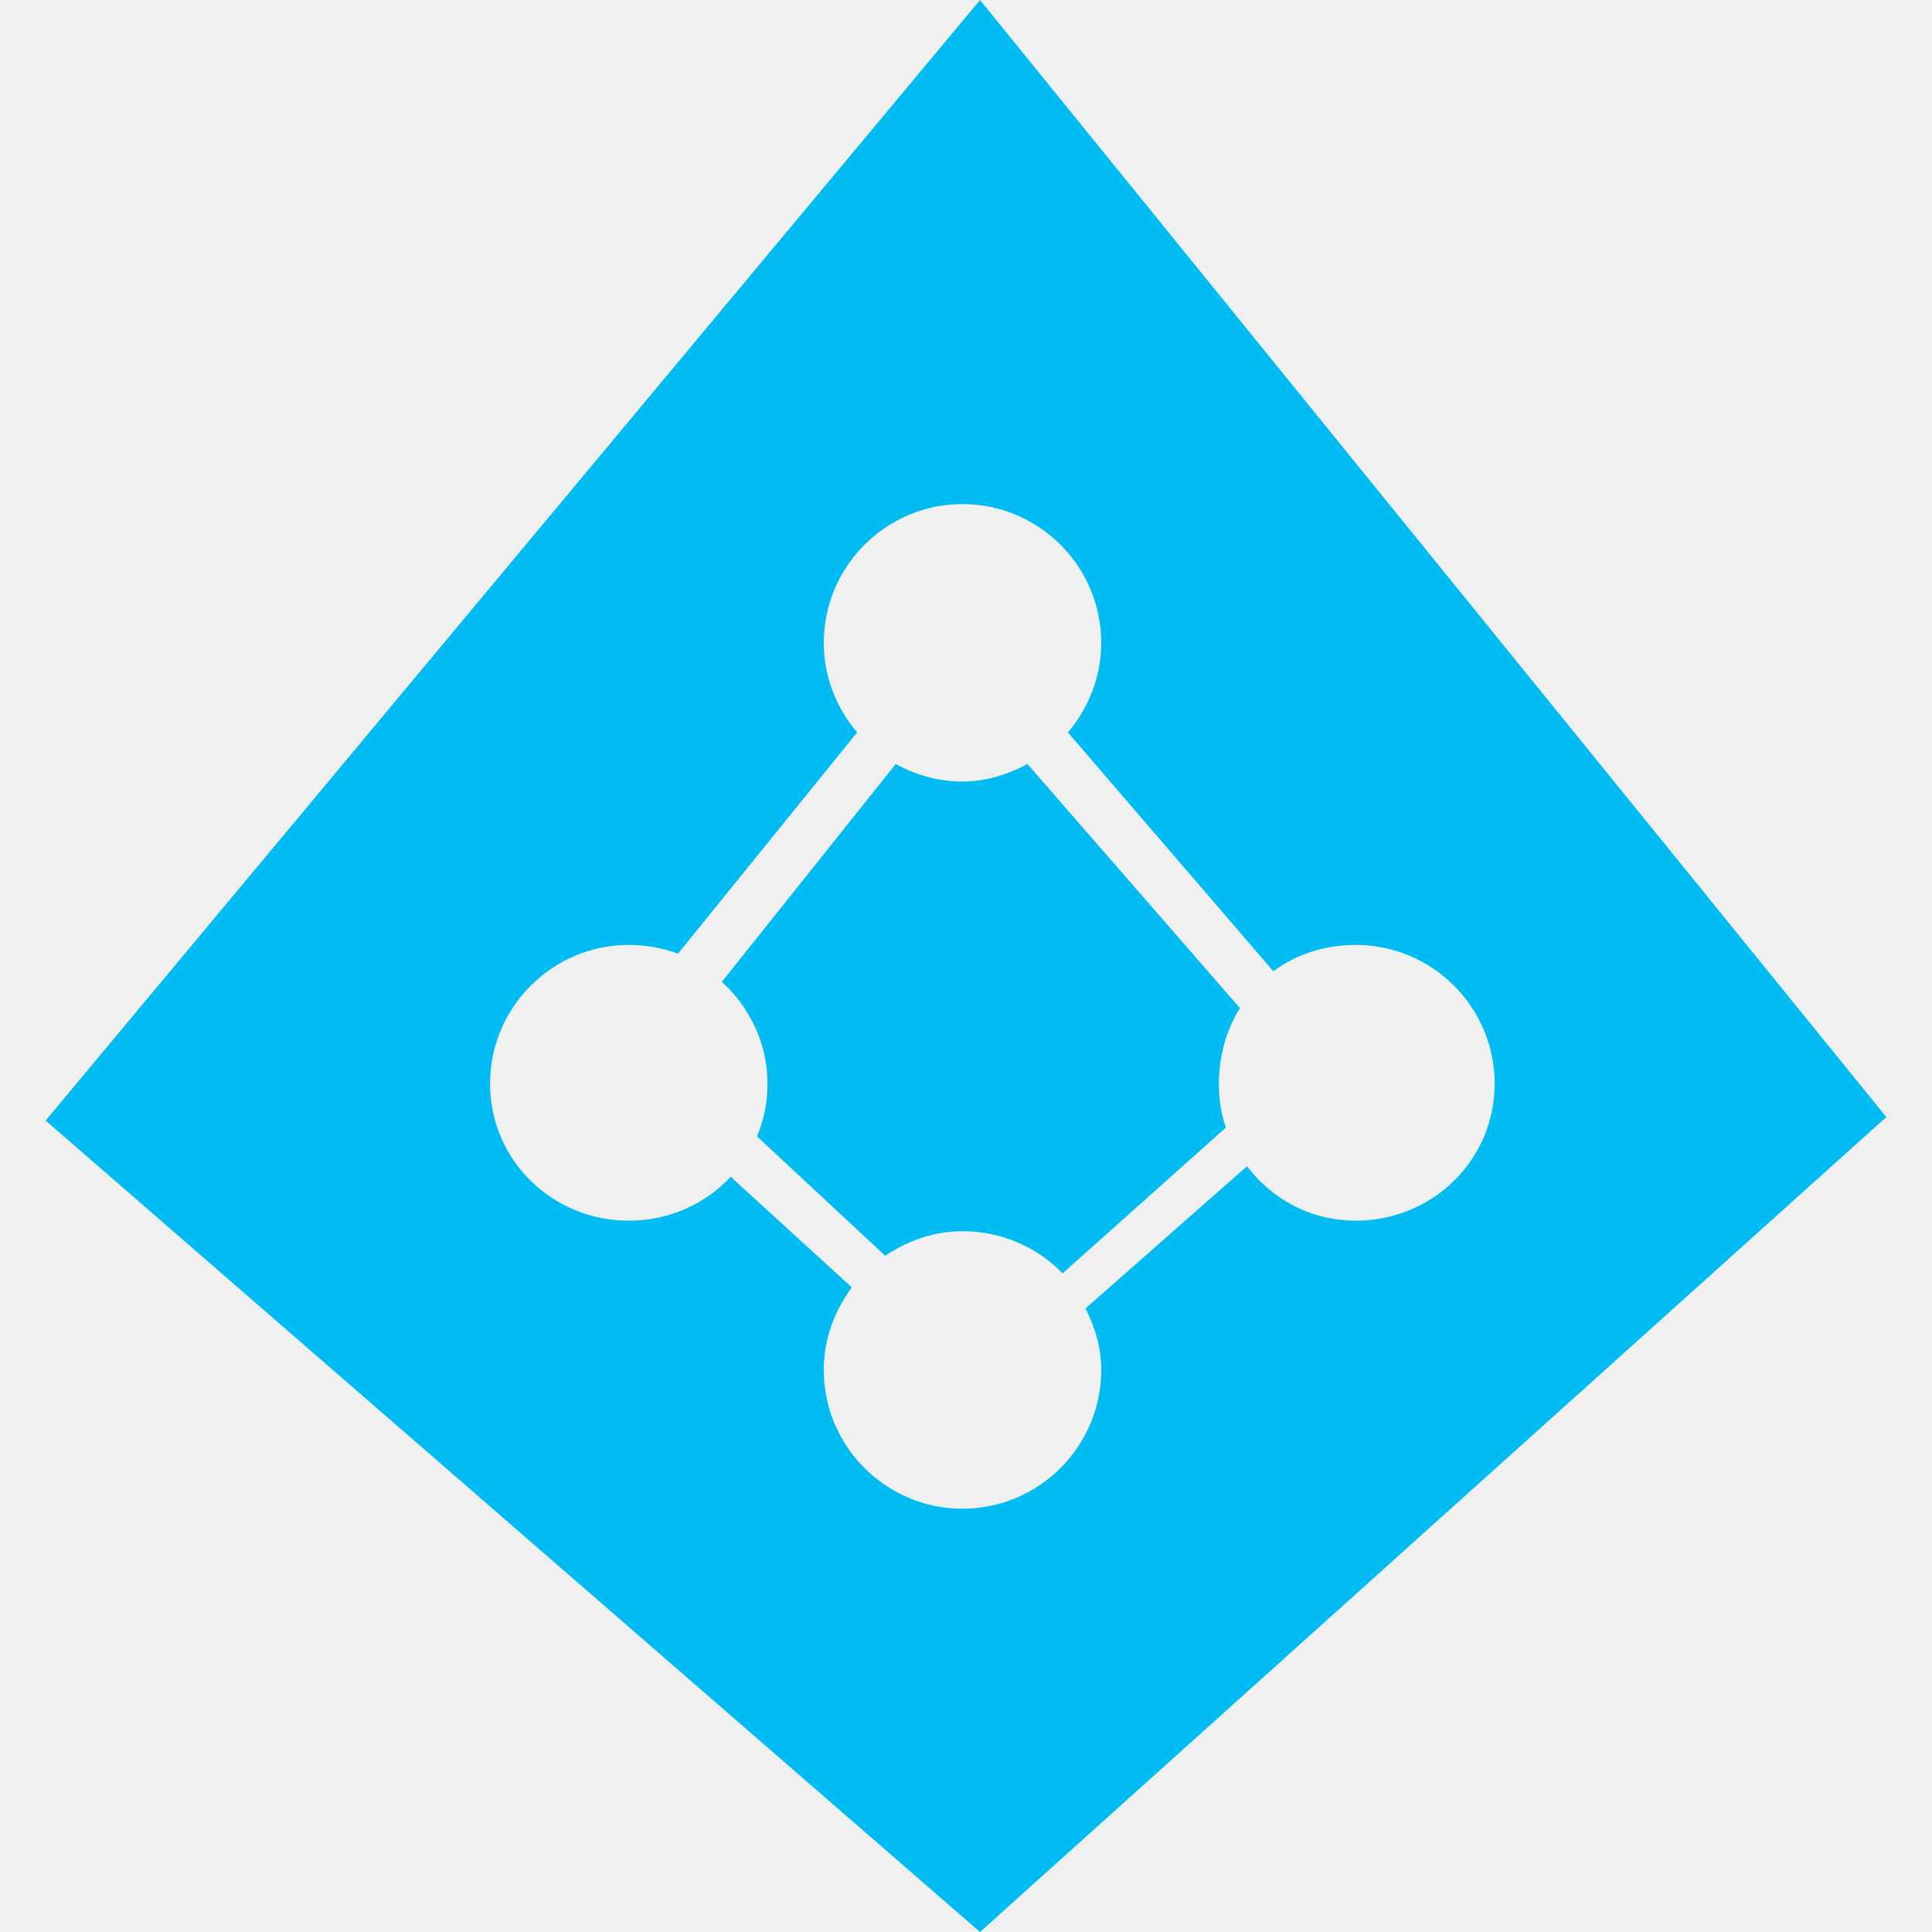
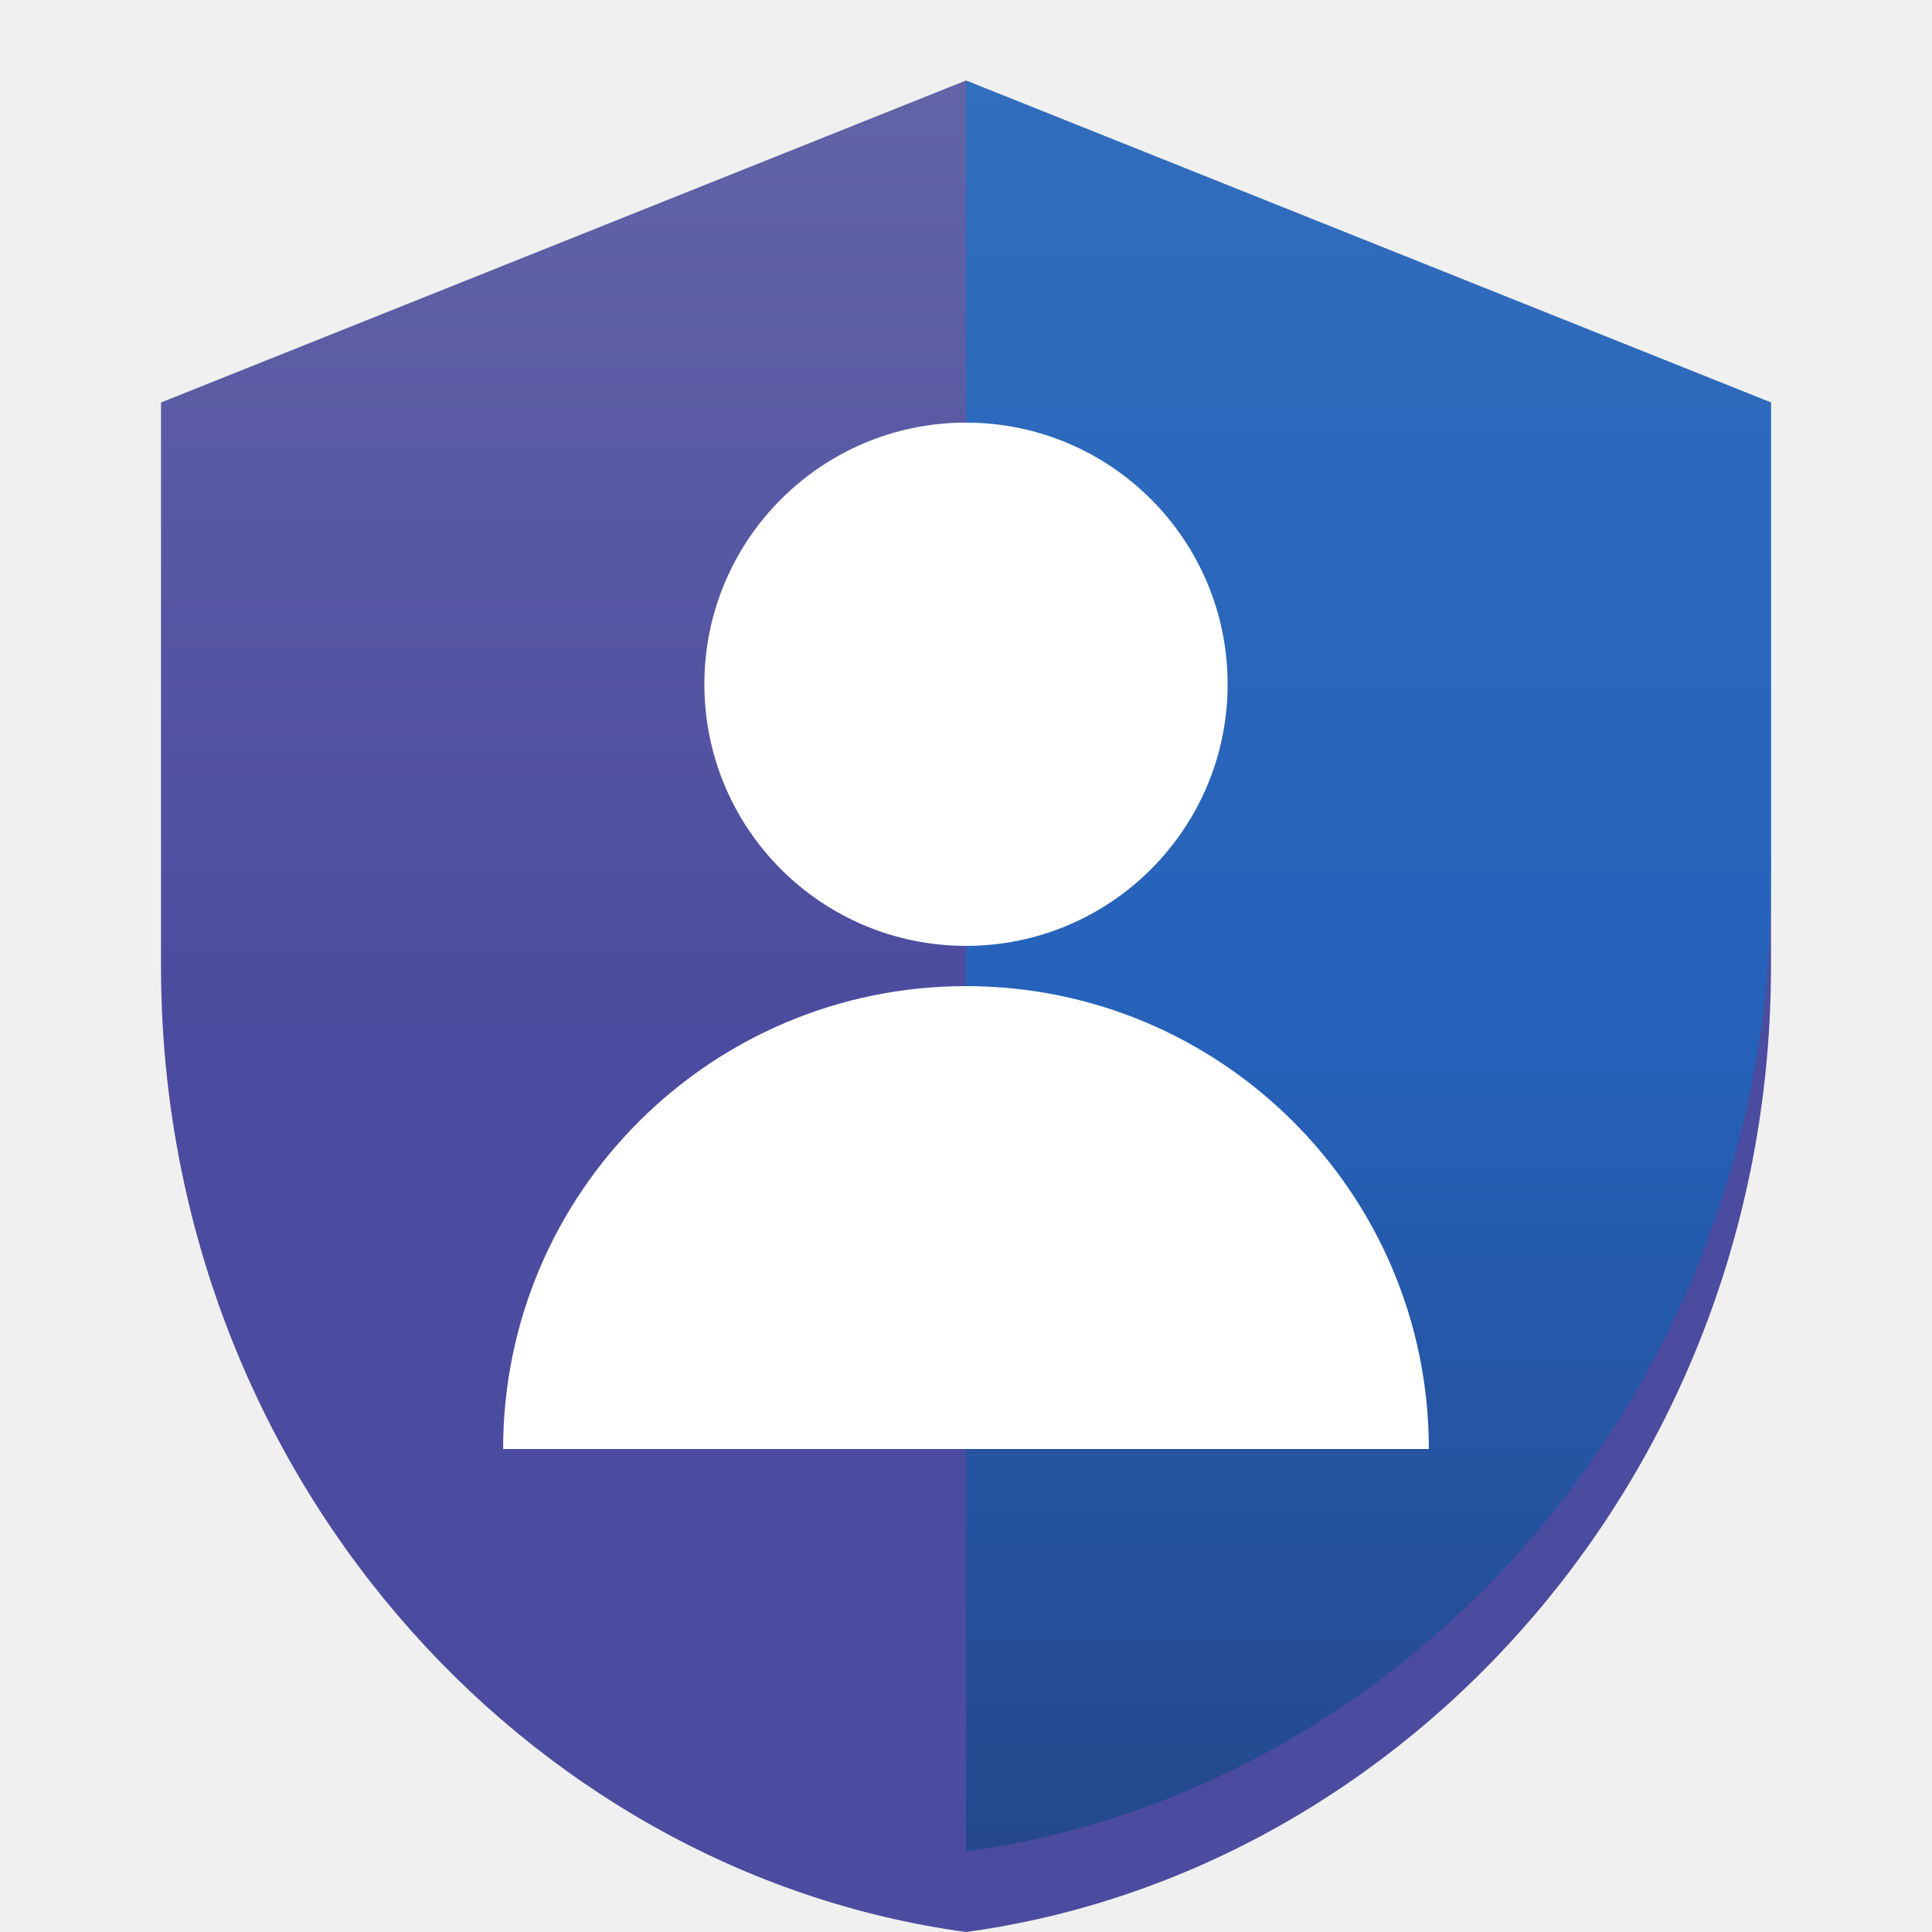
- <svg xmlns="http://www.w3.org/2000/svg" width="800px" height="800px" viewBox="-1.63 0 69.018 69.018">
-   <path d="m 307.171,380.868 -33.38,40.03 33.38,28.988 32.376,-29.113 -32.376,-39.905 z m -0.627,18.007 c 2.73,0 4.957,2.226 4.957,4.957 0,1.22 -0.46,2.338 -1.192,3.2 l 7.341,8.533 c 0.823,-0.613 1.843,-0.941 2.949,-0.941 2.73,0 4.957,2.226 4.957,4.957 0,2.73 -2.226,4.894 -4.957,4.894 -1.609,0 -2.987,-0.755 -3.89,-1.945 l -5.772,5.082 c 0.342,0.672 0.565,1.39 0.565,2.196 0,2.73 -2.226,4.957 -4.957,4.957 -2.73,0 -4.957,-2.226 -4.957,-4.957 0,-1.106 0.391,-2.125 1.004,-2.949 l -4.329,-3.953 c -0.903,0.974 -2.206,1.569 -3.639,1.569 -2.73,0 -4.957,-2.164 -4.957,-4.894 0,-2.73 2.226,-4.957 4.957,-4.957 0.614,0 1.214,0.109 1.757,0.314 l 6.4,-7.906 c -0.732,-0.862 -1.192,-1.98 -1.192,-3.2 0,-2.73 2.226,-4.957 4.957,-4.957 z m -2.384,9.286 -6.212,7.78 c 0.987,0.904 1.631,2.196 1.631,3.639 0,0.683 -0.126,1.291 -0.376,1.882 l 4.58,4.267 c 0.789,-0.533 1.737,-0.878 2.761,-0.878 1.397,0 2.677,0.574 3.576,1.506 l 5.835,-5.208 c -0.175,-0.507 -0.251,-1.002 -0.251,-1.569 0,-0.975 0.266,-1.932 0.753,-2.698 l -7.592,-8.721 c -0.695,0.373 -1.478,0.627 -2.322,0.627 -0.863,0 -1.678,-0.239 -2.384,-0.627 z" fill="#00bcf2" transform="translate(-273.791 -380.868)" />
+ <svg xmlns="http://www.w3.org/2000/svg" viewBox="0 0 96 96">
+   <defs>
+     <linearGradient id="entra-top" x1="48" y1="4" x2="48" y2="52" gradientUnits="userSpaceOnUse">
+       <stop offset="0" stop-color="#6264A7" />
+       <stop offset="1" stop-color="#4B4B9F" />
+     </linearGradient>
+     <linearGradient id="entra-bot" x1="48" y1="52" x2="48" y2="92" gradientUnits="userSpaceOnUse">
+       <stop offset="0" stop-color="#0078D4" />
+       <stop offset="1" stop-color="#004578" />
+     </linearGradient>
+   </defs>
+   <path d="M48 4L8 20v28c0 25 18 45 40 48 22-3 40-23 40-48V20L48 4z" fill="url(#entra-top)" />
+   <path d="M48 52v40c22-3 40-23 40-48V20L48 4v48z" fill="url(#entra-bot)" opacity="0.5" />
+   <circle cx="48" cy="34" r="13" fill="white" />
+   <path d="M25 72c0-12.7 10.3-23 23-23s23 10.3 23 23H25z" fill="white" />
</svg>
